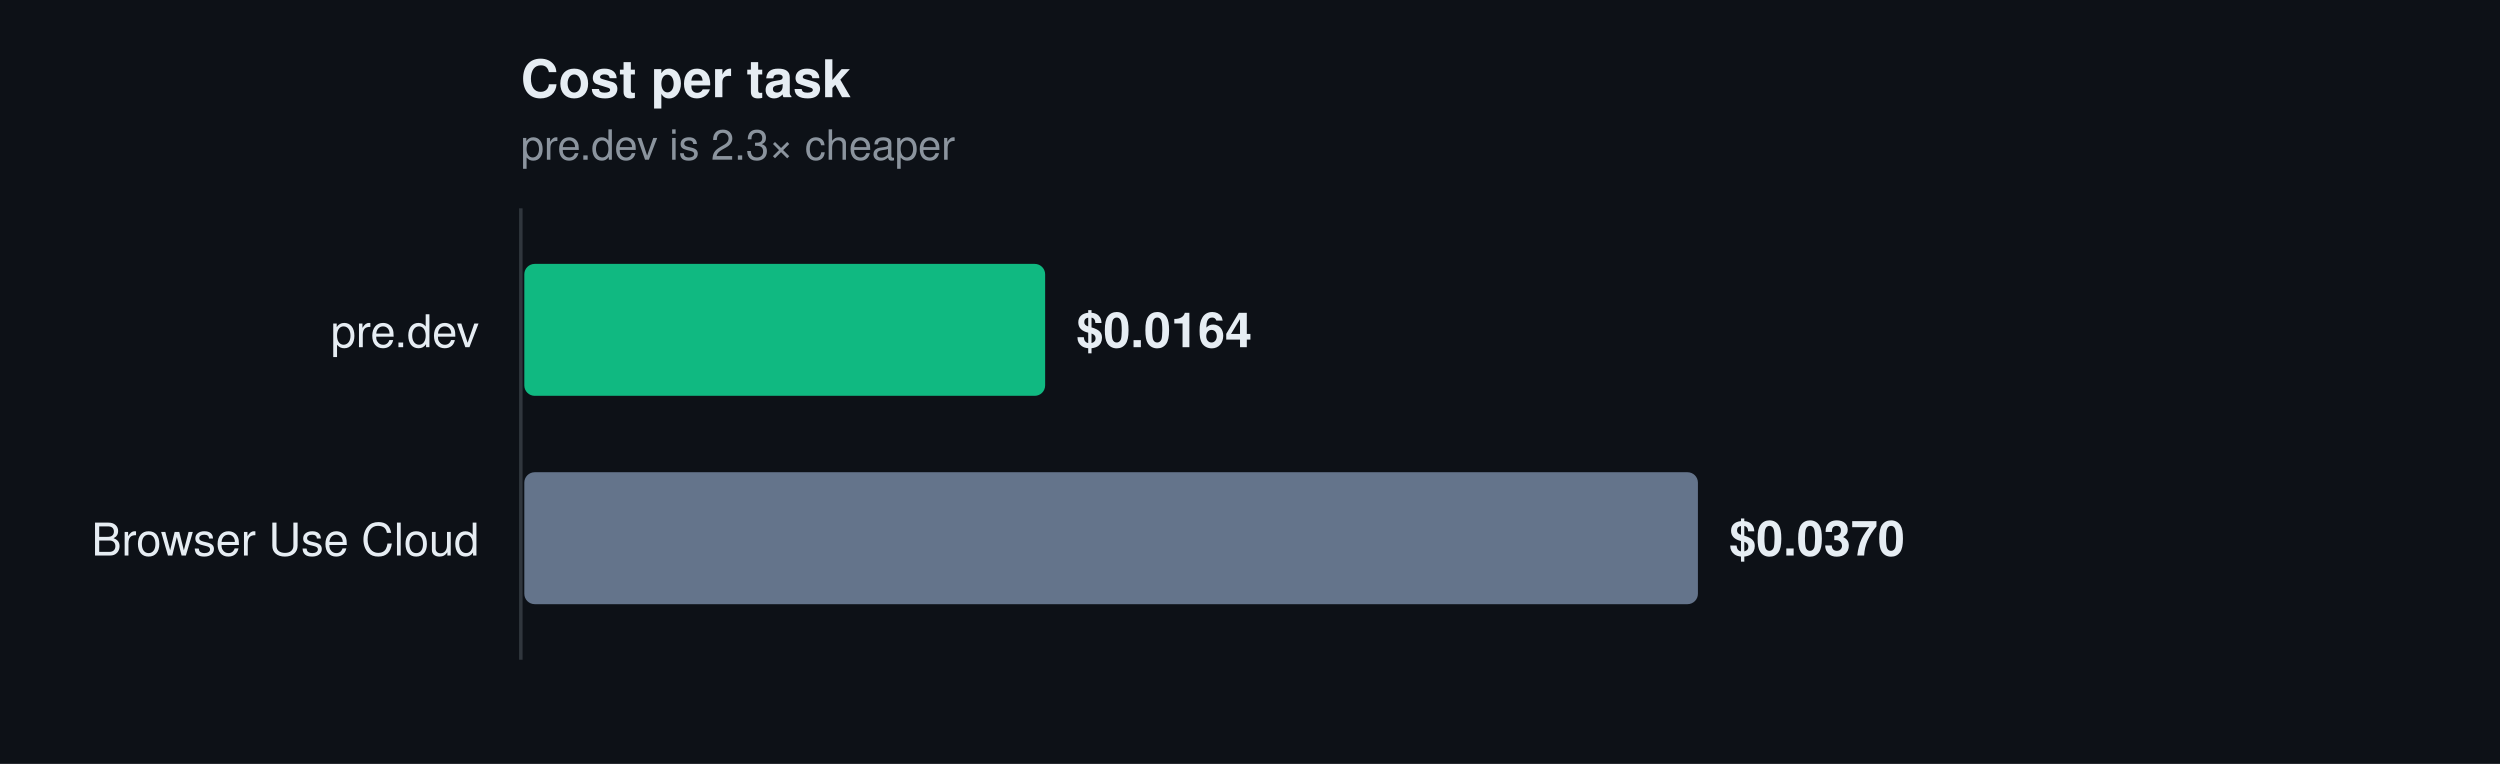
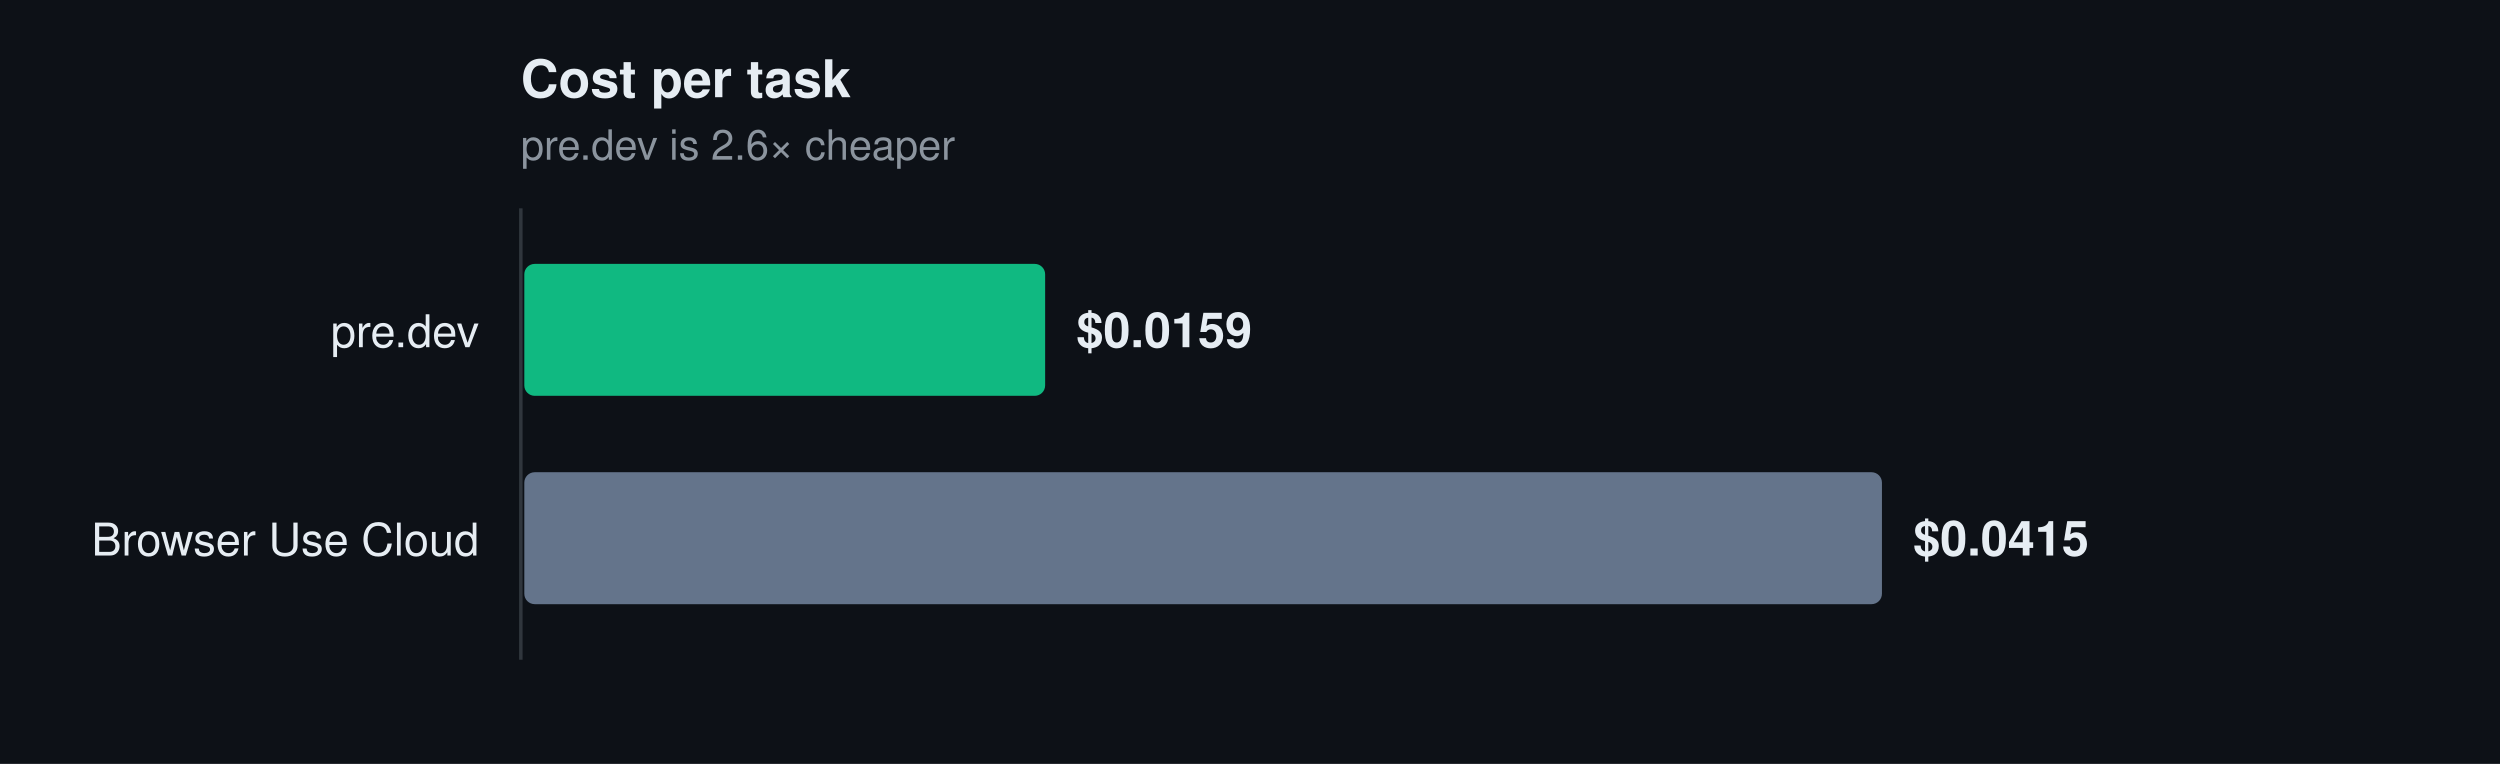
<svg xmlns="http://www.w3.org/2000/svg" viewBox="0 0 720 220" font-family="-apple-system,BlinkMacSystemFont,Segoe UI,Helvetica,Arial,sans-serif">
  <rect width="720" height="220" fill="#0d1117" />
  <text x="150" y="28" fill="#e6edf3" font-size="15" font-weight="600">Cost per task</text>
-   <text x="150" y="46" fill="#8b949e" font-size="12">pre.dev is 2.3× cheaper</text>
+   <text x="150" y="46" fill="#8b949e" font-size="12">pre.dev is 2.6× cheaper</text>
  <line x1="150" y1="60" x2="150" y2="190" stroke="#30363d" stroke-width="1" />
  <text x="138" y="100" fill="#e6edf3" font-size="13" font-weight="500" text-anchor="end">pre.dev</text>
  <rect x="151" y="76" width="150" height="38" fill="#10b981" rx="3" />
-   <text x="310" y="100" fill="#e6edf3" font-size="14" font-weight="700">$0.0164</text>
+   <text x="310" y="100" fill="#e6edf3" font-size="14" font-weight="700">$0.0159</text>
  <text x="138" y="160" fill="#e6edf3" font-size="13" font-weight="500" text-anchor="end">Browser Use Cloud</text>
-   <rect x="151" y="136" width="338" height="38" fill="#64748b" rx="3" />
-   <text x="498" y="160" fill="#e6edf3" font-size="14" font-weight="700">$0.0370</text>
+   <rect x="151" y="136" width="391" height="38" fill="#64748b" rx="3" />
+   <text x="551" y="160" fill="#e6edf3" font-size="14" font-weight="700">$0.0415</text>
</svg>
